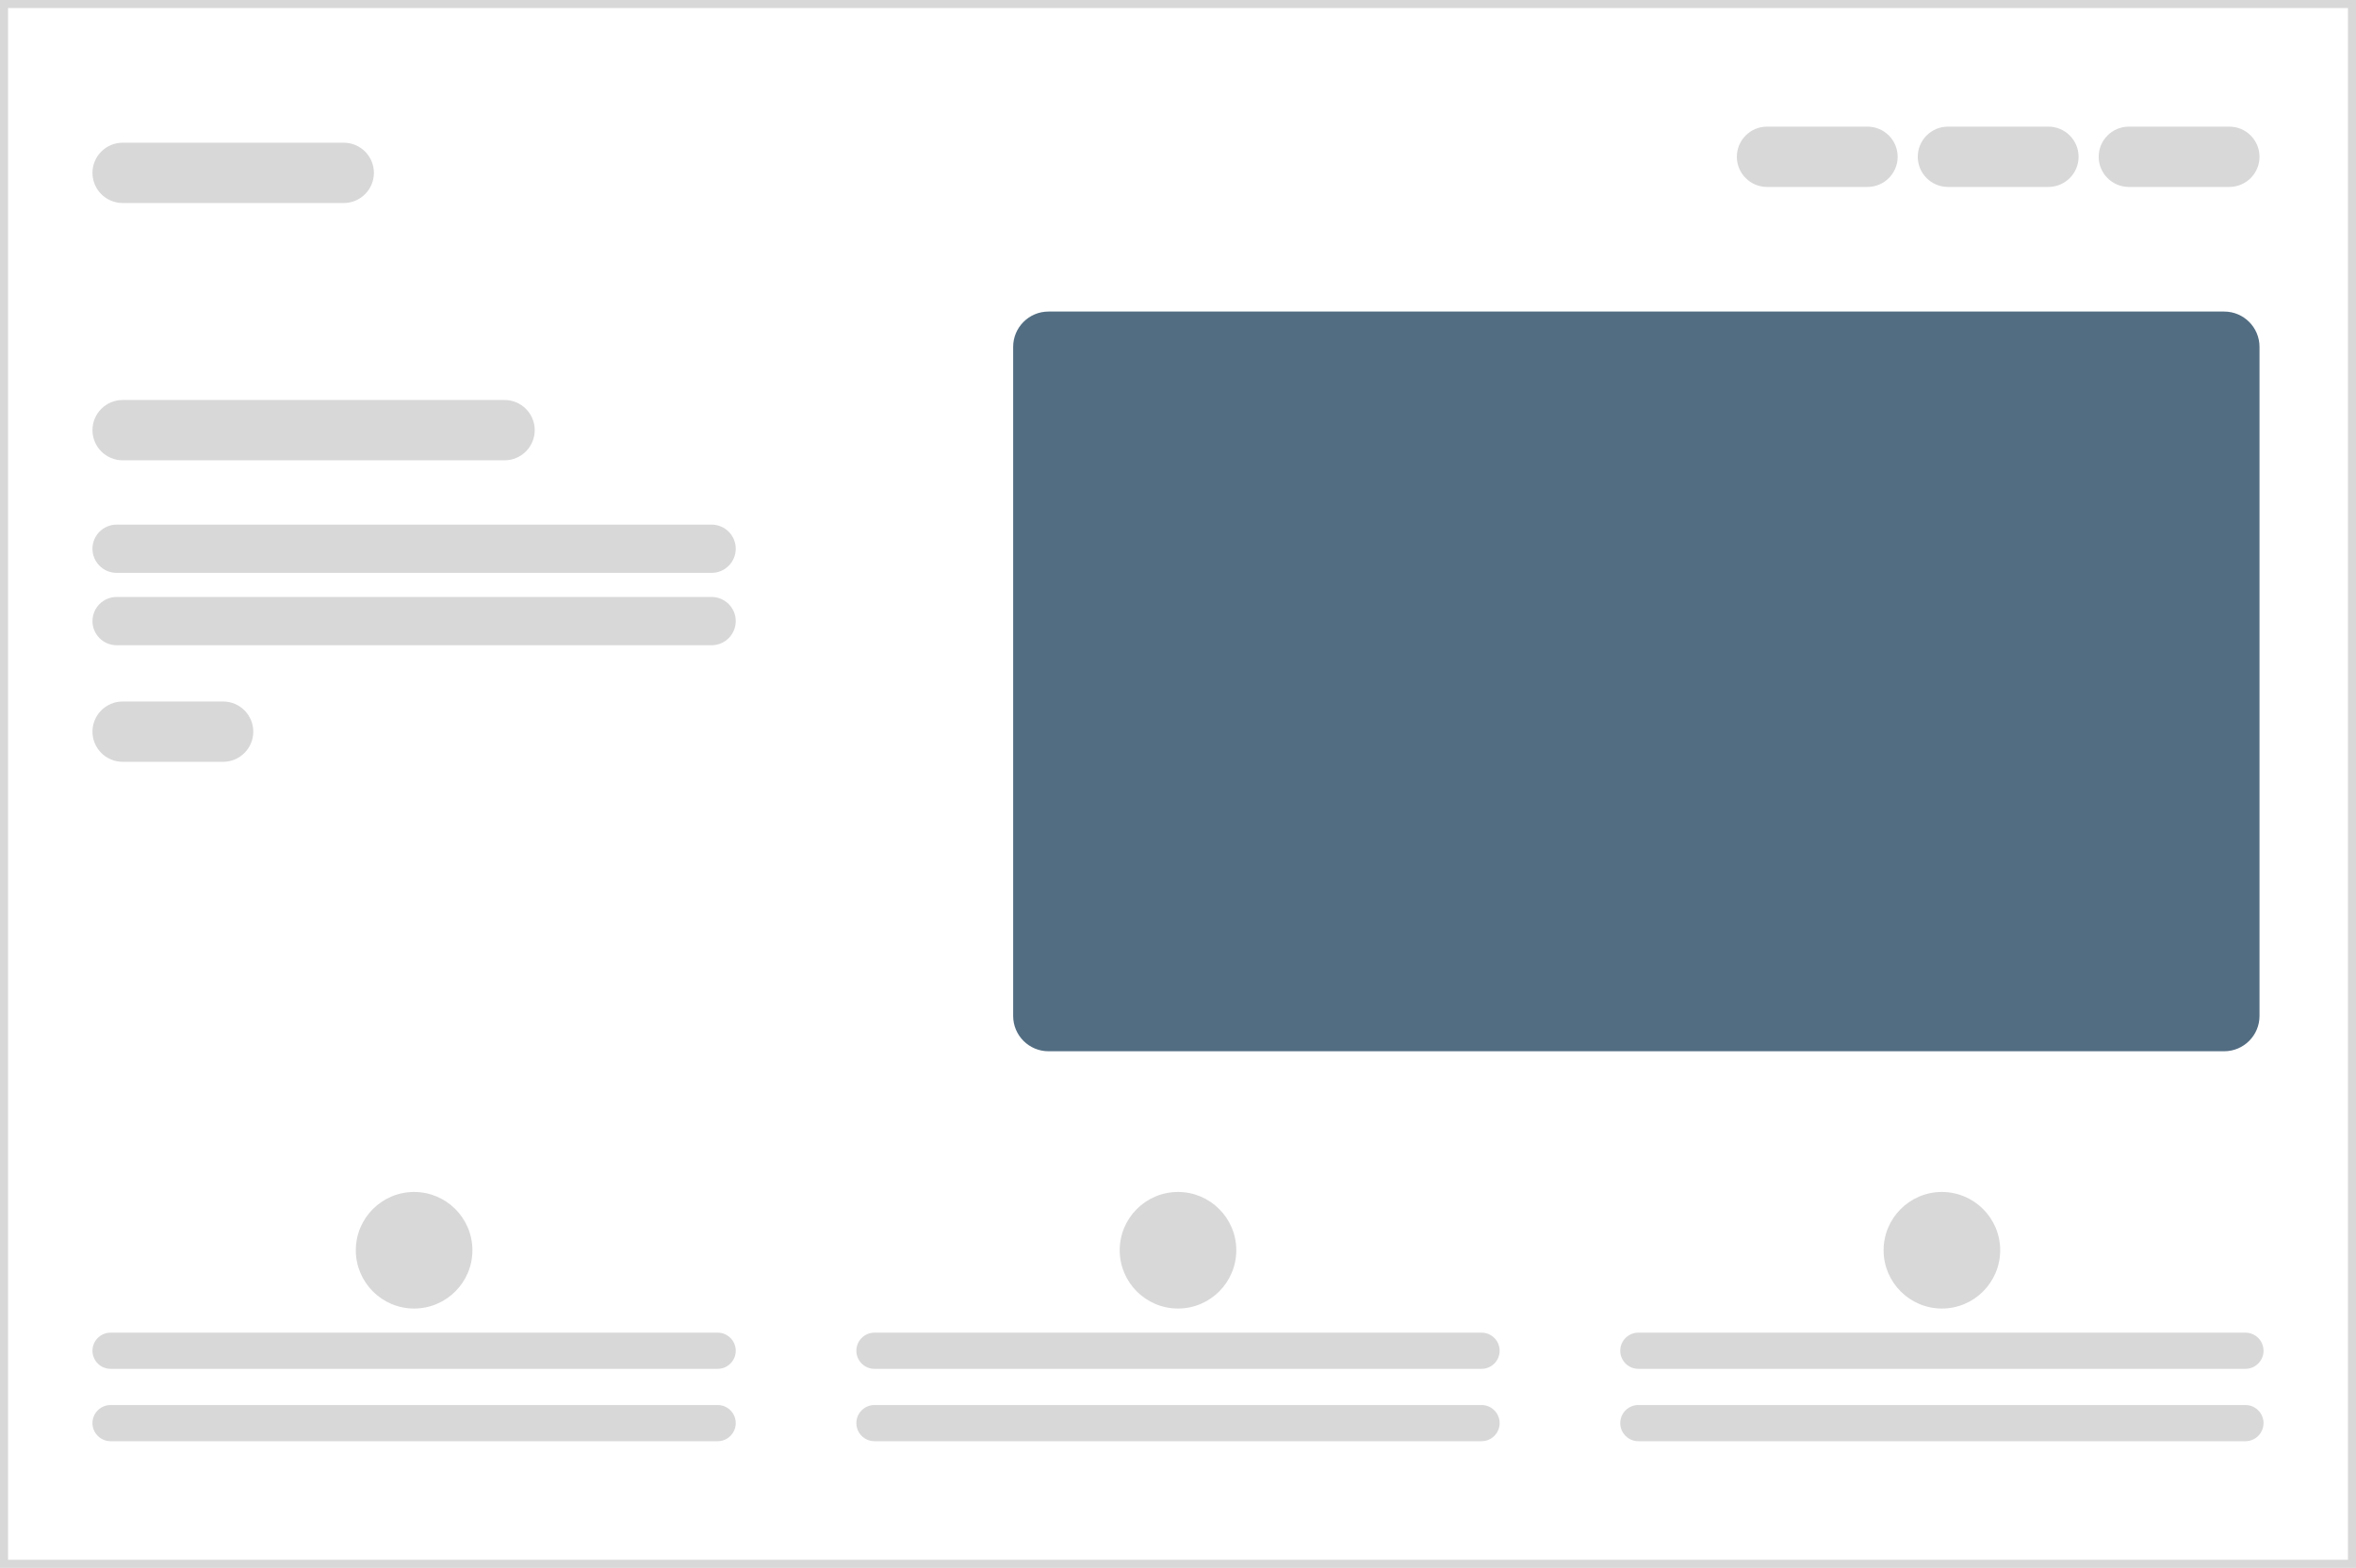
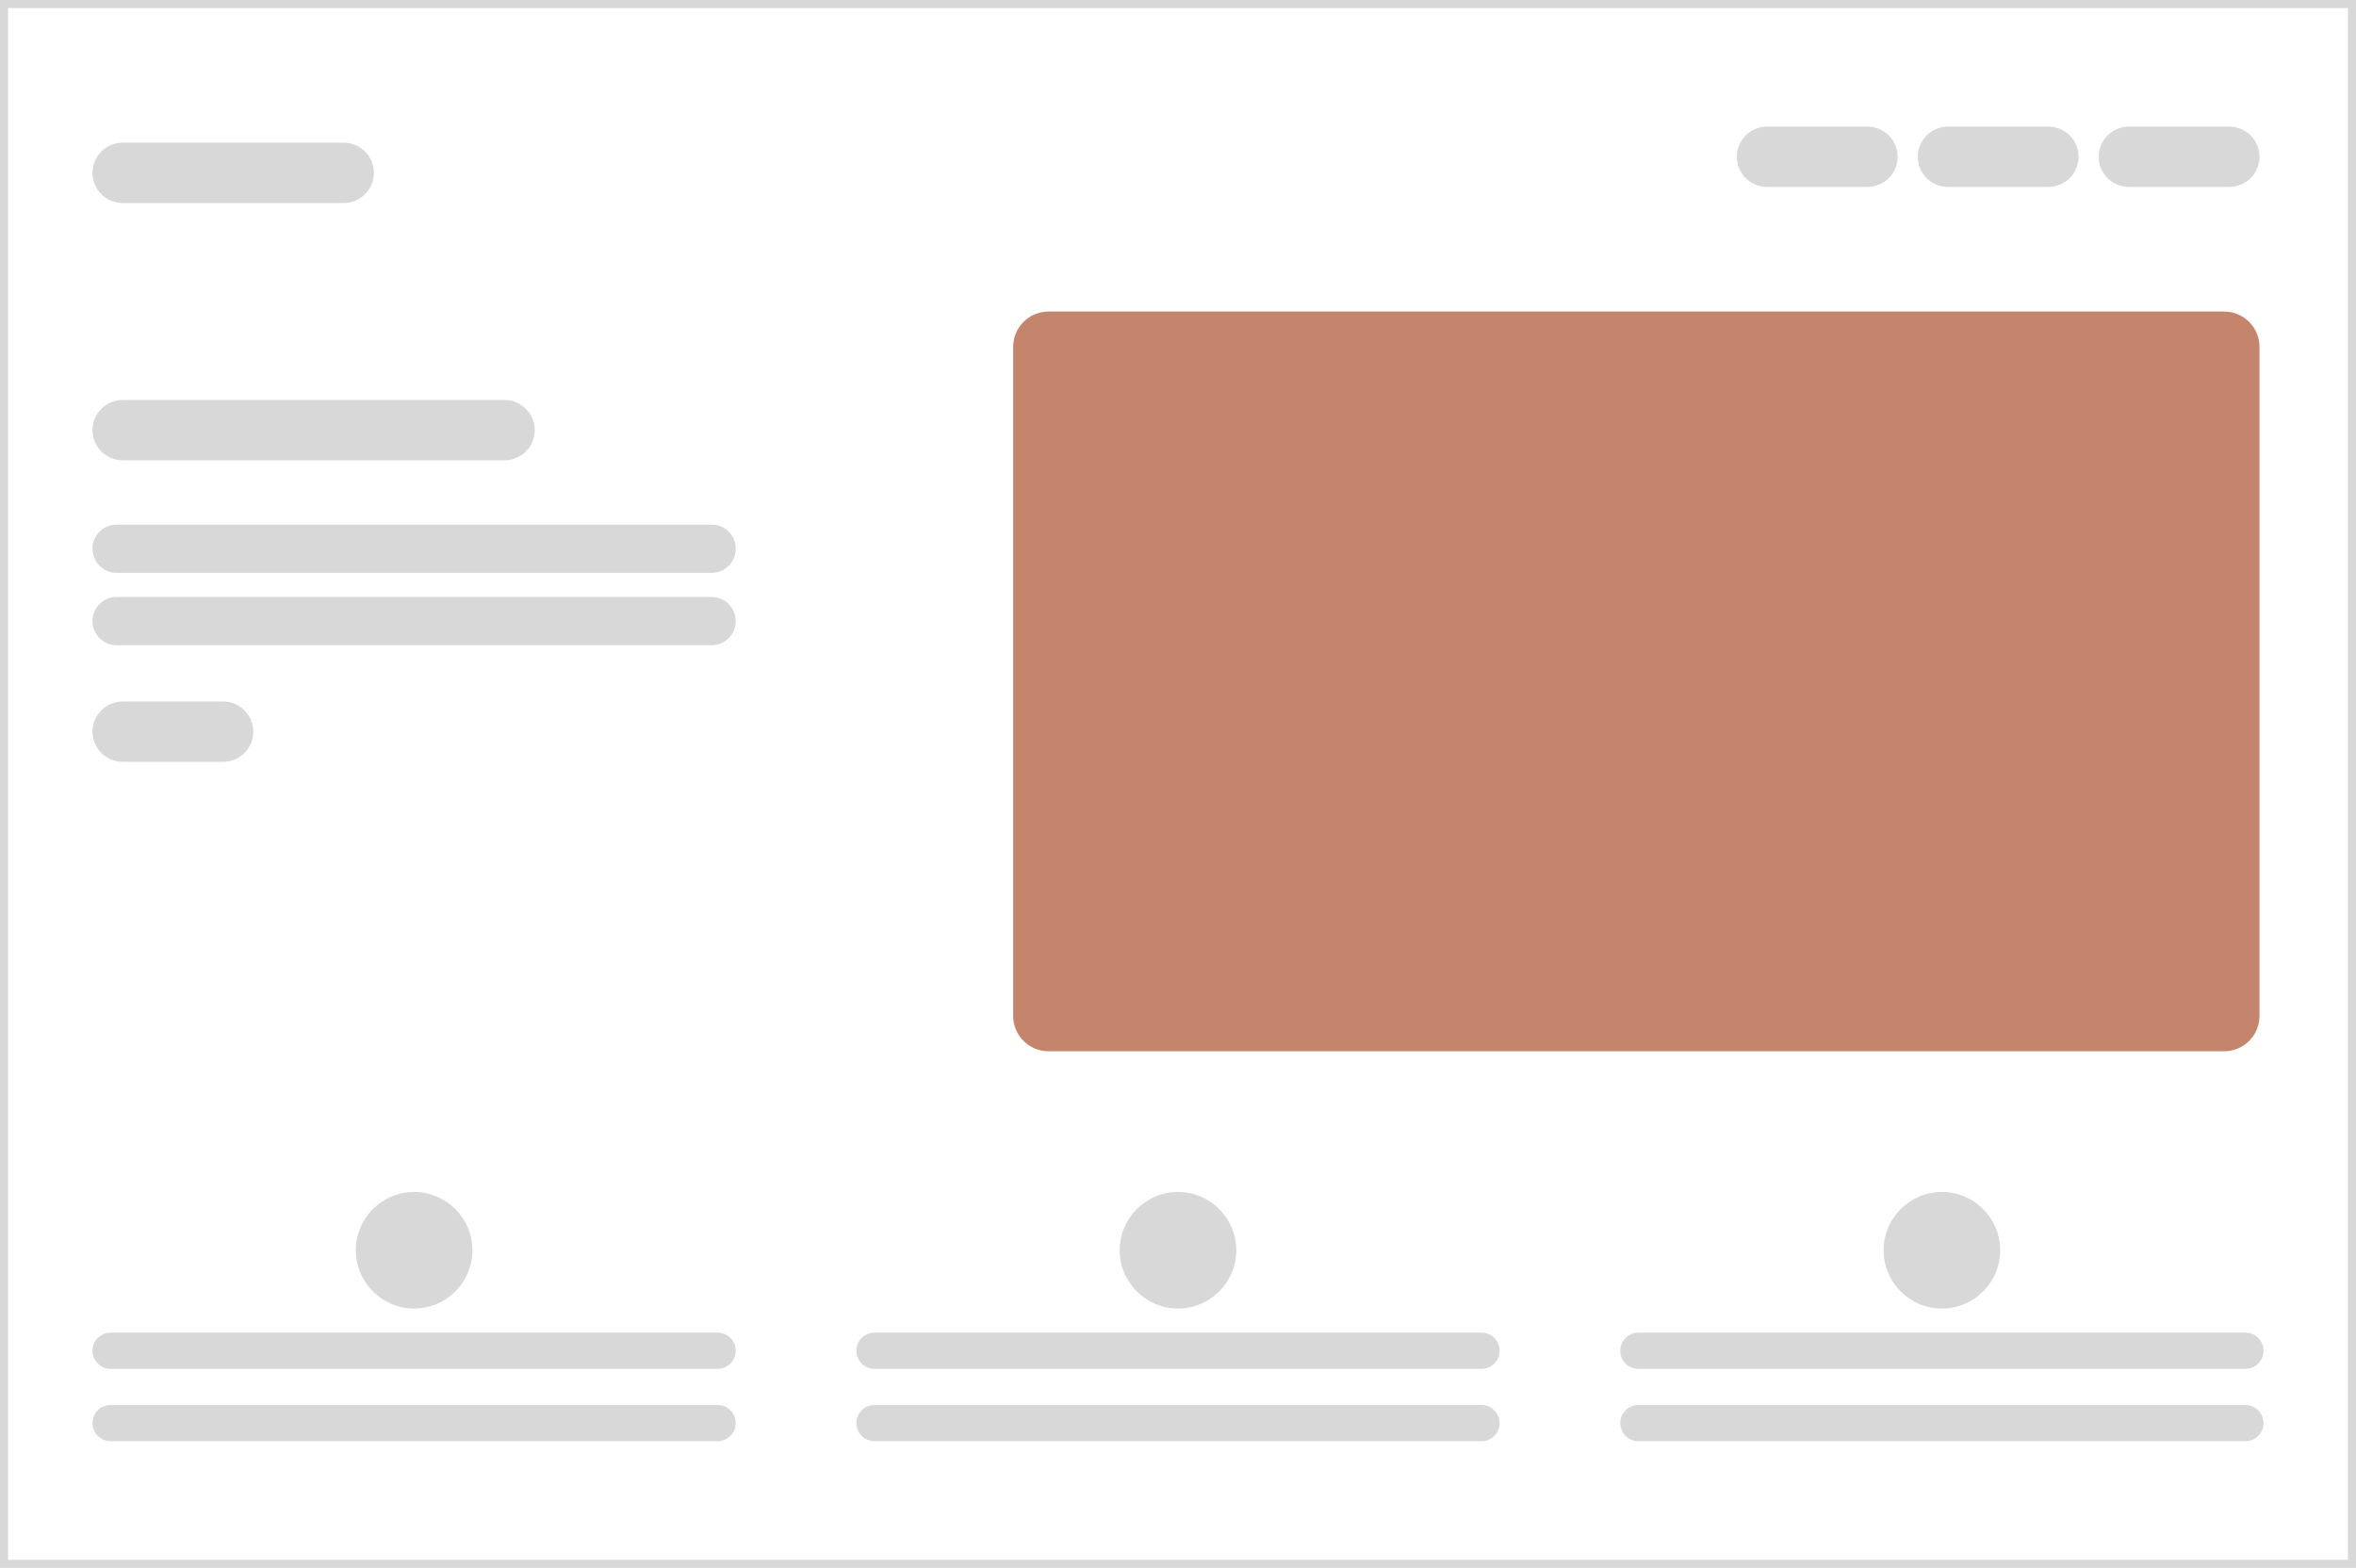
<svg xmlns="http://www.w3.org/2000/svg" width="586" height="390" viewBox="0 0 586 390">
  <rect x="1" y="1" width="584" height="388" fill="#fff" stroke-width="0" />
  <rect x="1" y="1" width="584" height="388" fill="none" stroke="#d8d8d8" stroke-miterlimit="10" stroke-width="2" />
  <path d="m85.5,50.5H30.5c-4.136,0-7.5-3.364-7.5-7.5s3.364-7.5,7.5-7.5h55c4.136,0,7.5,3.364,7.5,7.5s-3.364,7.5-7.5,7.5Z" fill="#d8d8d8" stroke-width="0" />
  <path d="m125.5,114.5H30.5c-4.136,0-7.5-3.364-7.5-7.5s3.364-7.5,7.5-7.5h95c4.136,0,7.5,3.364,7.5,7.5s-3.364,7.5-7.5,7.5Z" fill="#d8d8d8" stroke-width="0" />
  <path d="m177,142.5H29c-3.309,0-6-2.691-6-6s2.691-6,6-6h148c3.309,0,6,2.691,6,6s-2.691,6-6,6Z" fill="#d8d8d8" stroke-width="0" />
  <path d="m177,160.5H29c-3.309,0-6-2.691-6-6s2.691-6,6-6h148c3.309,0,6,2.691,6,6s-2.691,6-6,6Z" fill="#d8d8d8" stroke-width="0" />
  <path d="m178.5,340.5H27.5c-2.481,0-4.5-2.019-4.5-4.5s2.019-4.5,4.5-4.5h151c2.481,0,4.5,2.019,4.5,4.5s-2.019,4.5-4.5,4.5Z" fill="#d8d8d8" stroke-width="0" />
  <path d="m178.5,358.5H27.5c-2.481,0-4.5-2.019-4.5-4.5s2.019-4.5,4.5-4.5h151c2.481,0,4.5,2.019,4.5,4.5s-2.019,4.5-4.5,4.5Z" fill="#d8d8d8" stroke-width="0" />
  <path d="m464.5,46.5h-25c-4.136,0-7.5-3.364-7.5-7.5s3.364-7.5,7.5-7.5h25c4.136,0,7.5,3.364,7.5,7.5s-3.364,7.5-7.5,7.5Z" fill="#d8d8d8" stroke-width="0" />
  <path d="m55.5,189.5h-25c-4.136,0-7.5-3.364-7.5-7.5s3.364-7.5,7.5-7.5h25c4.136,0,7.5,3.364,7.5,7.5s-3.364,7.5-7.5,7.5Z" fill="#d8d8d8" stroke-width="0" />
  <path d="m509.5,46.5h-25c-4.136,0-7.5-3.364-7.5-7.5s3.364-7.5,7.5-7.5h25c4.136,0,7.5,3.364,7.5,7.5s-3.364,7.5-7.5,7.5Z" fill="#d8d8d8" stroke-width="0" />
  <path d="m554.5,46.5h-25c-4.136,0-7.5-3.364-7.5-7.5s3.364-7.5,7.5-7.5h25c4.136,0,7.5,3.364,7.5,7.5s-3.364,7.5-7.5,7.5Z" fill="#d8d8d8" stroke-width="0" />
-   <path d="m553.217,261.5h-292.434c-4.843,0-8.783-3.94-8.783-8.783V86.283c0-4.843,3.94-8.783,8.783-8.783h292.434c4.843,0,8.783,3.94,8.783,8.783v166.434c0,4.843-3.94,8.783-8.783,8.783Z" fill="#526D82" stroke-width="0" />
+   <path d="m553.217,261.5h-292.434c-4.843,0-8.783-3.94-8.783-8.783V86.283c0-4.843,3.94-8.783,8.783-8.783h292.434c4.843,0,8.783,3.94,8.783,8.783v166.434c0,4.843-3.94,8.783-8.783,8.783Z" fill="#c4856c" stroke-width="0" />
  <path d="m103,325.5c-7.995,0-14.5-6.505-14.5-14.5s6.505-14.5,14.5-14.5,14.5,6.505,14.5,14.5-6.505,14.5-14.5,14.5Z" fill="#d8d8d8" stroke-width="0" />
  <path d="m368.5,340.5h-151c-2.481,0-4.5-2.019-4.5-4.5s2.019-4.5,4.5-4.5h151c2.481,0,4.5,2.019,4.5,4.5s-2.019,4.5-4.5,4.5Z" fill="#d8d8d8" stroke-width="0" />
  <path d="m368.5,358.5h-151c-2.481,0-4.5-2.019-4.5-4.5s2.019-4.5,4.5-4.5h151c2.481,0,4.5,2.019,4.5,4.5s-2.019,4.5-4.5,4.5Z" fill="#d8d8d8" stroke-width="0" />
  <path d="m293,325.5c-7.995,0-14.5-6.505-14.5-14.5s6.505-14.5,14.5-14.5,14.5,6.505,14.5,14.5-6.505,14.5-14.5,14.5Z" fill="#d8d8d8" stroke-width="0" />
  <path d="m558.5,340.5h-151c-2.481,0-4.5-2.019-4.5-4.5s2.019-4.5,4.5-4.5h151c2.481,0,4.5,2.019,4.5,4.5s-2.019,4.5-4.5,4.5Z" fill="#d8d8d8" stroke-width="0" />
  <path d="m558.5,358.5h-151c-2.481,0-4.5-2.019-4.5-4.5s2.019-4.5,4.5-4.5h151c2.481,0,4.5,2.019,4.5,4.5s-2.019,4.5-4.5,4.5Z" fill="#d8d8d8" stroke-width="0" />
  <path d="m483,325.5c-7.995,0-14.5-6.505-14.5-14.5s6.505-14.5,14.5-14.5,14.5,6.505,14.5,14.5-6.505,14.5-14.5,14.5Z" fill="#d8d8d8" stroke-width="0" />
</svg>
